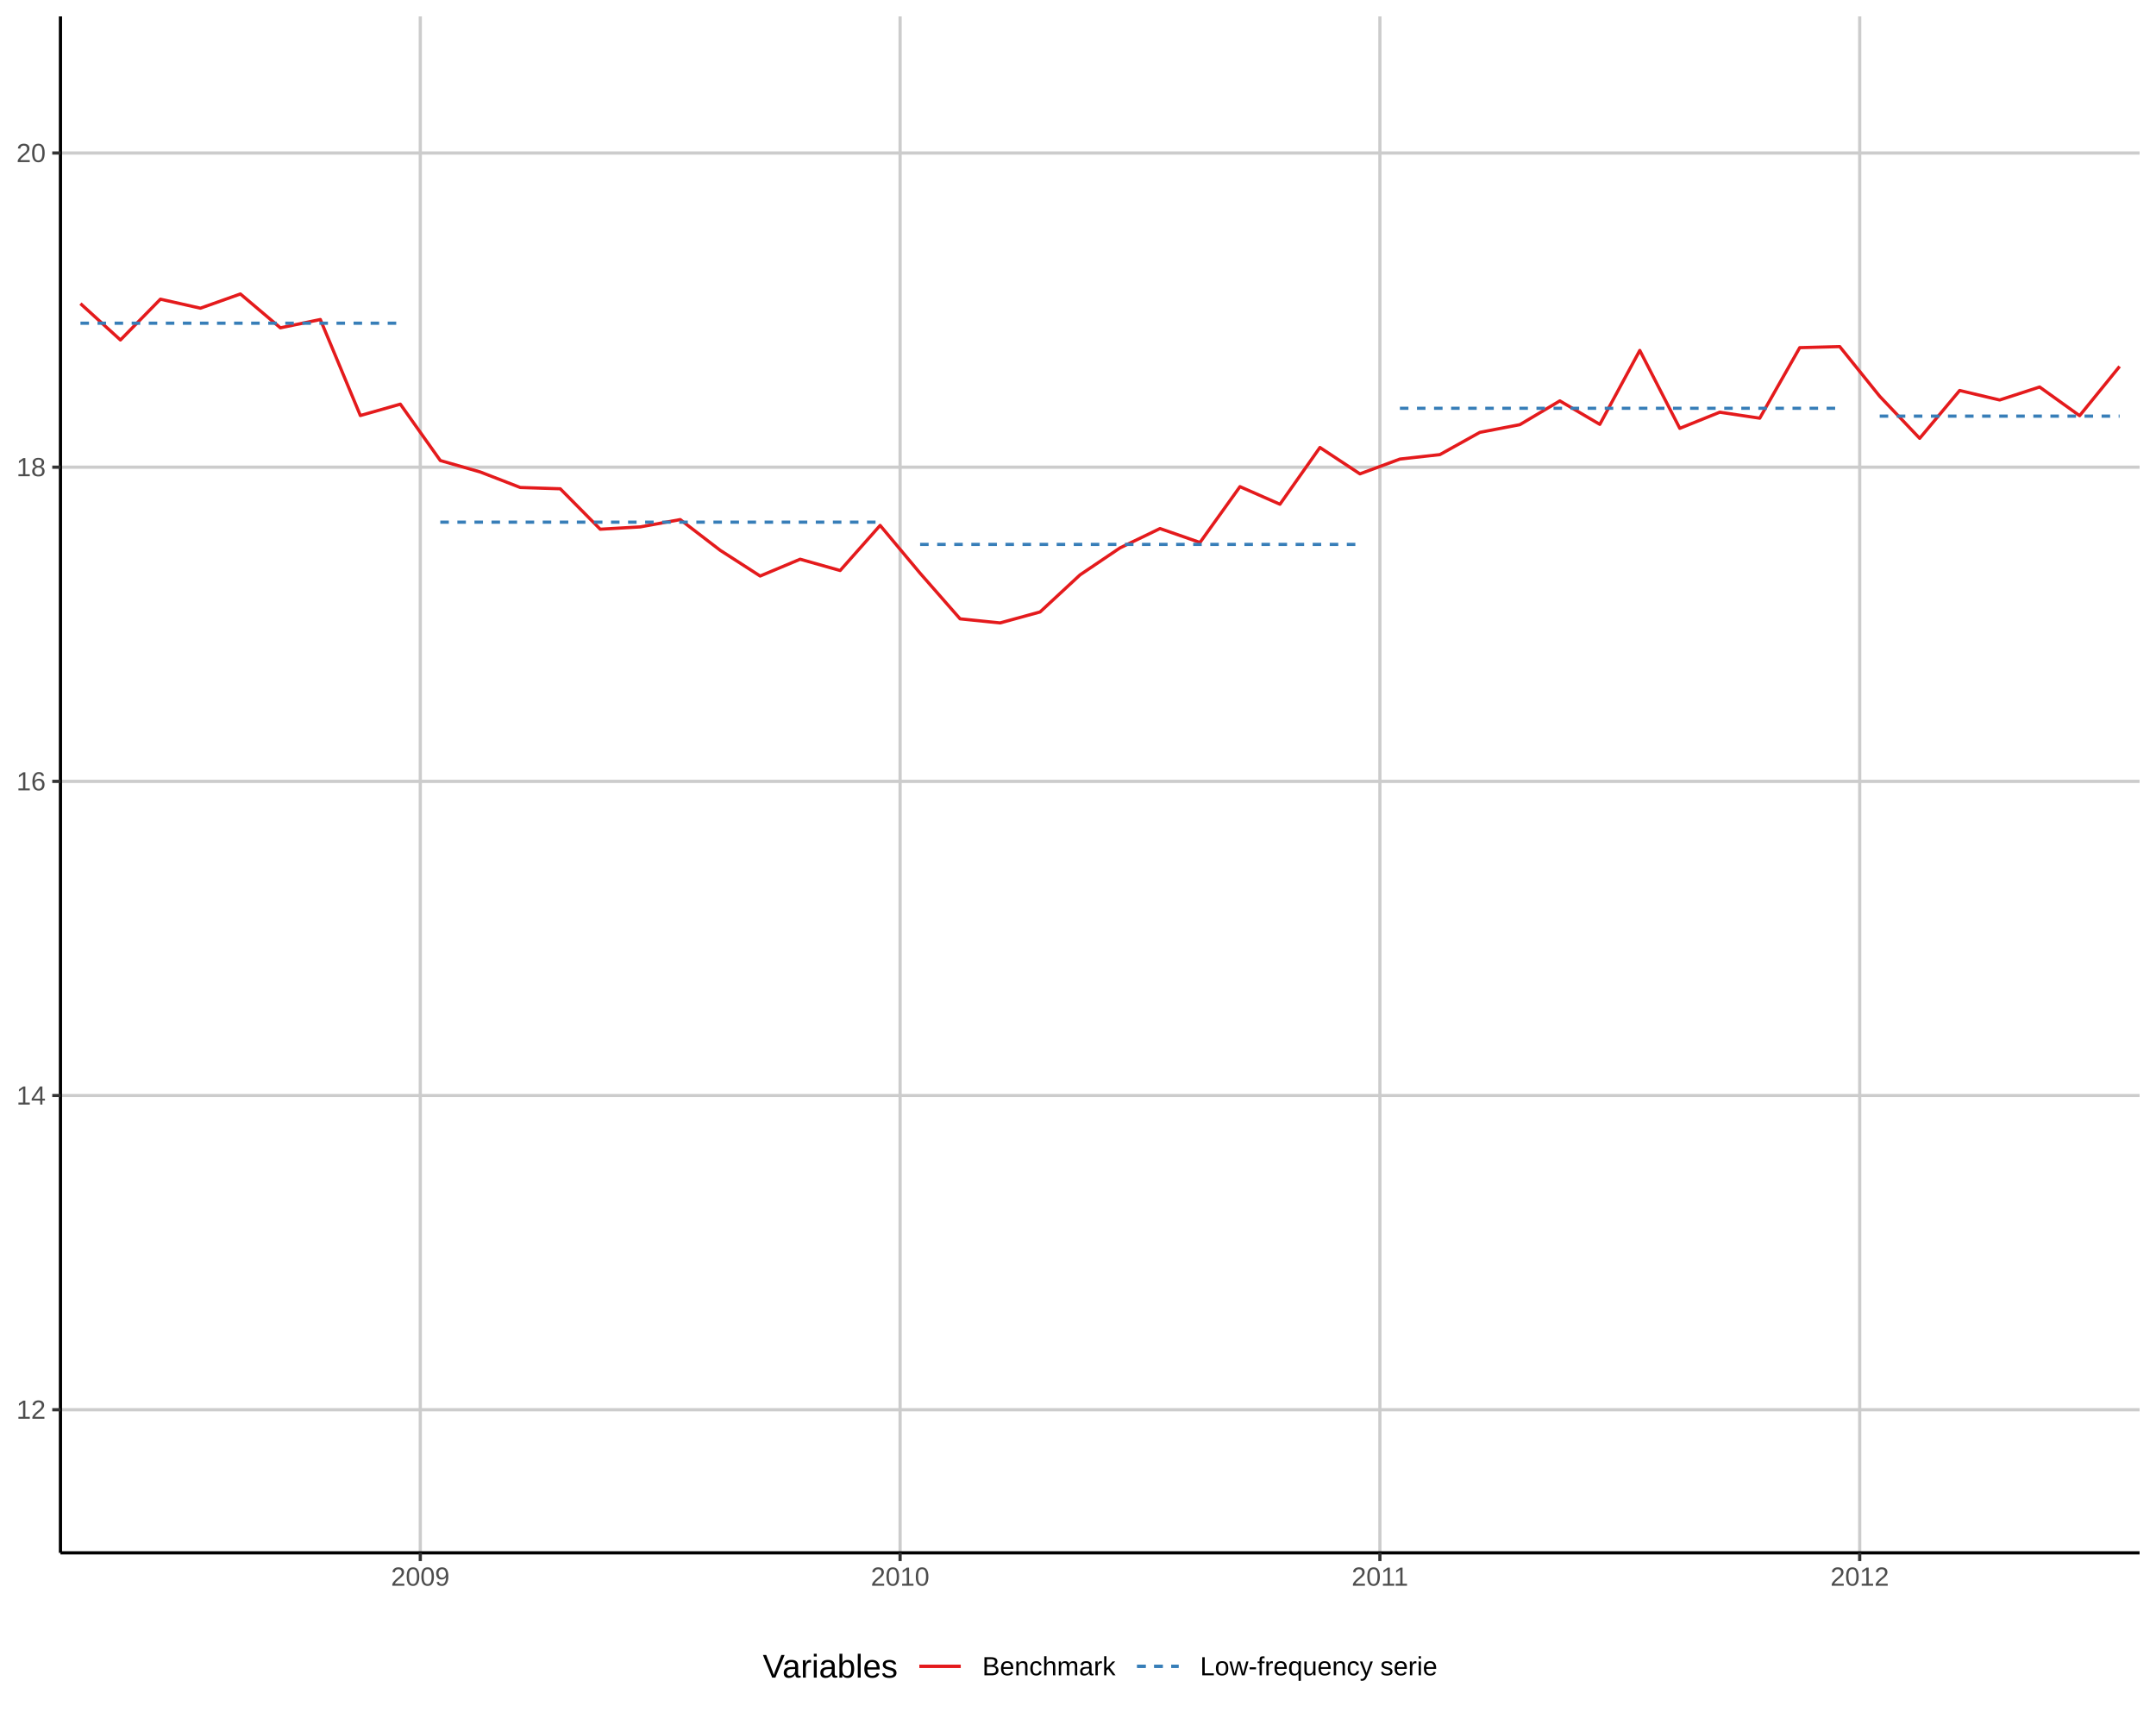
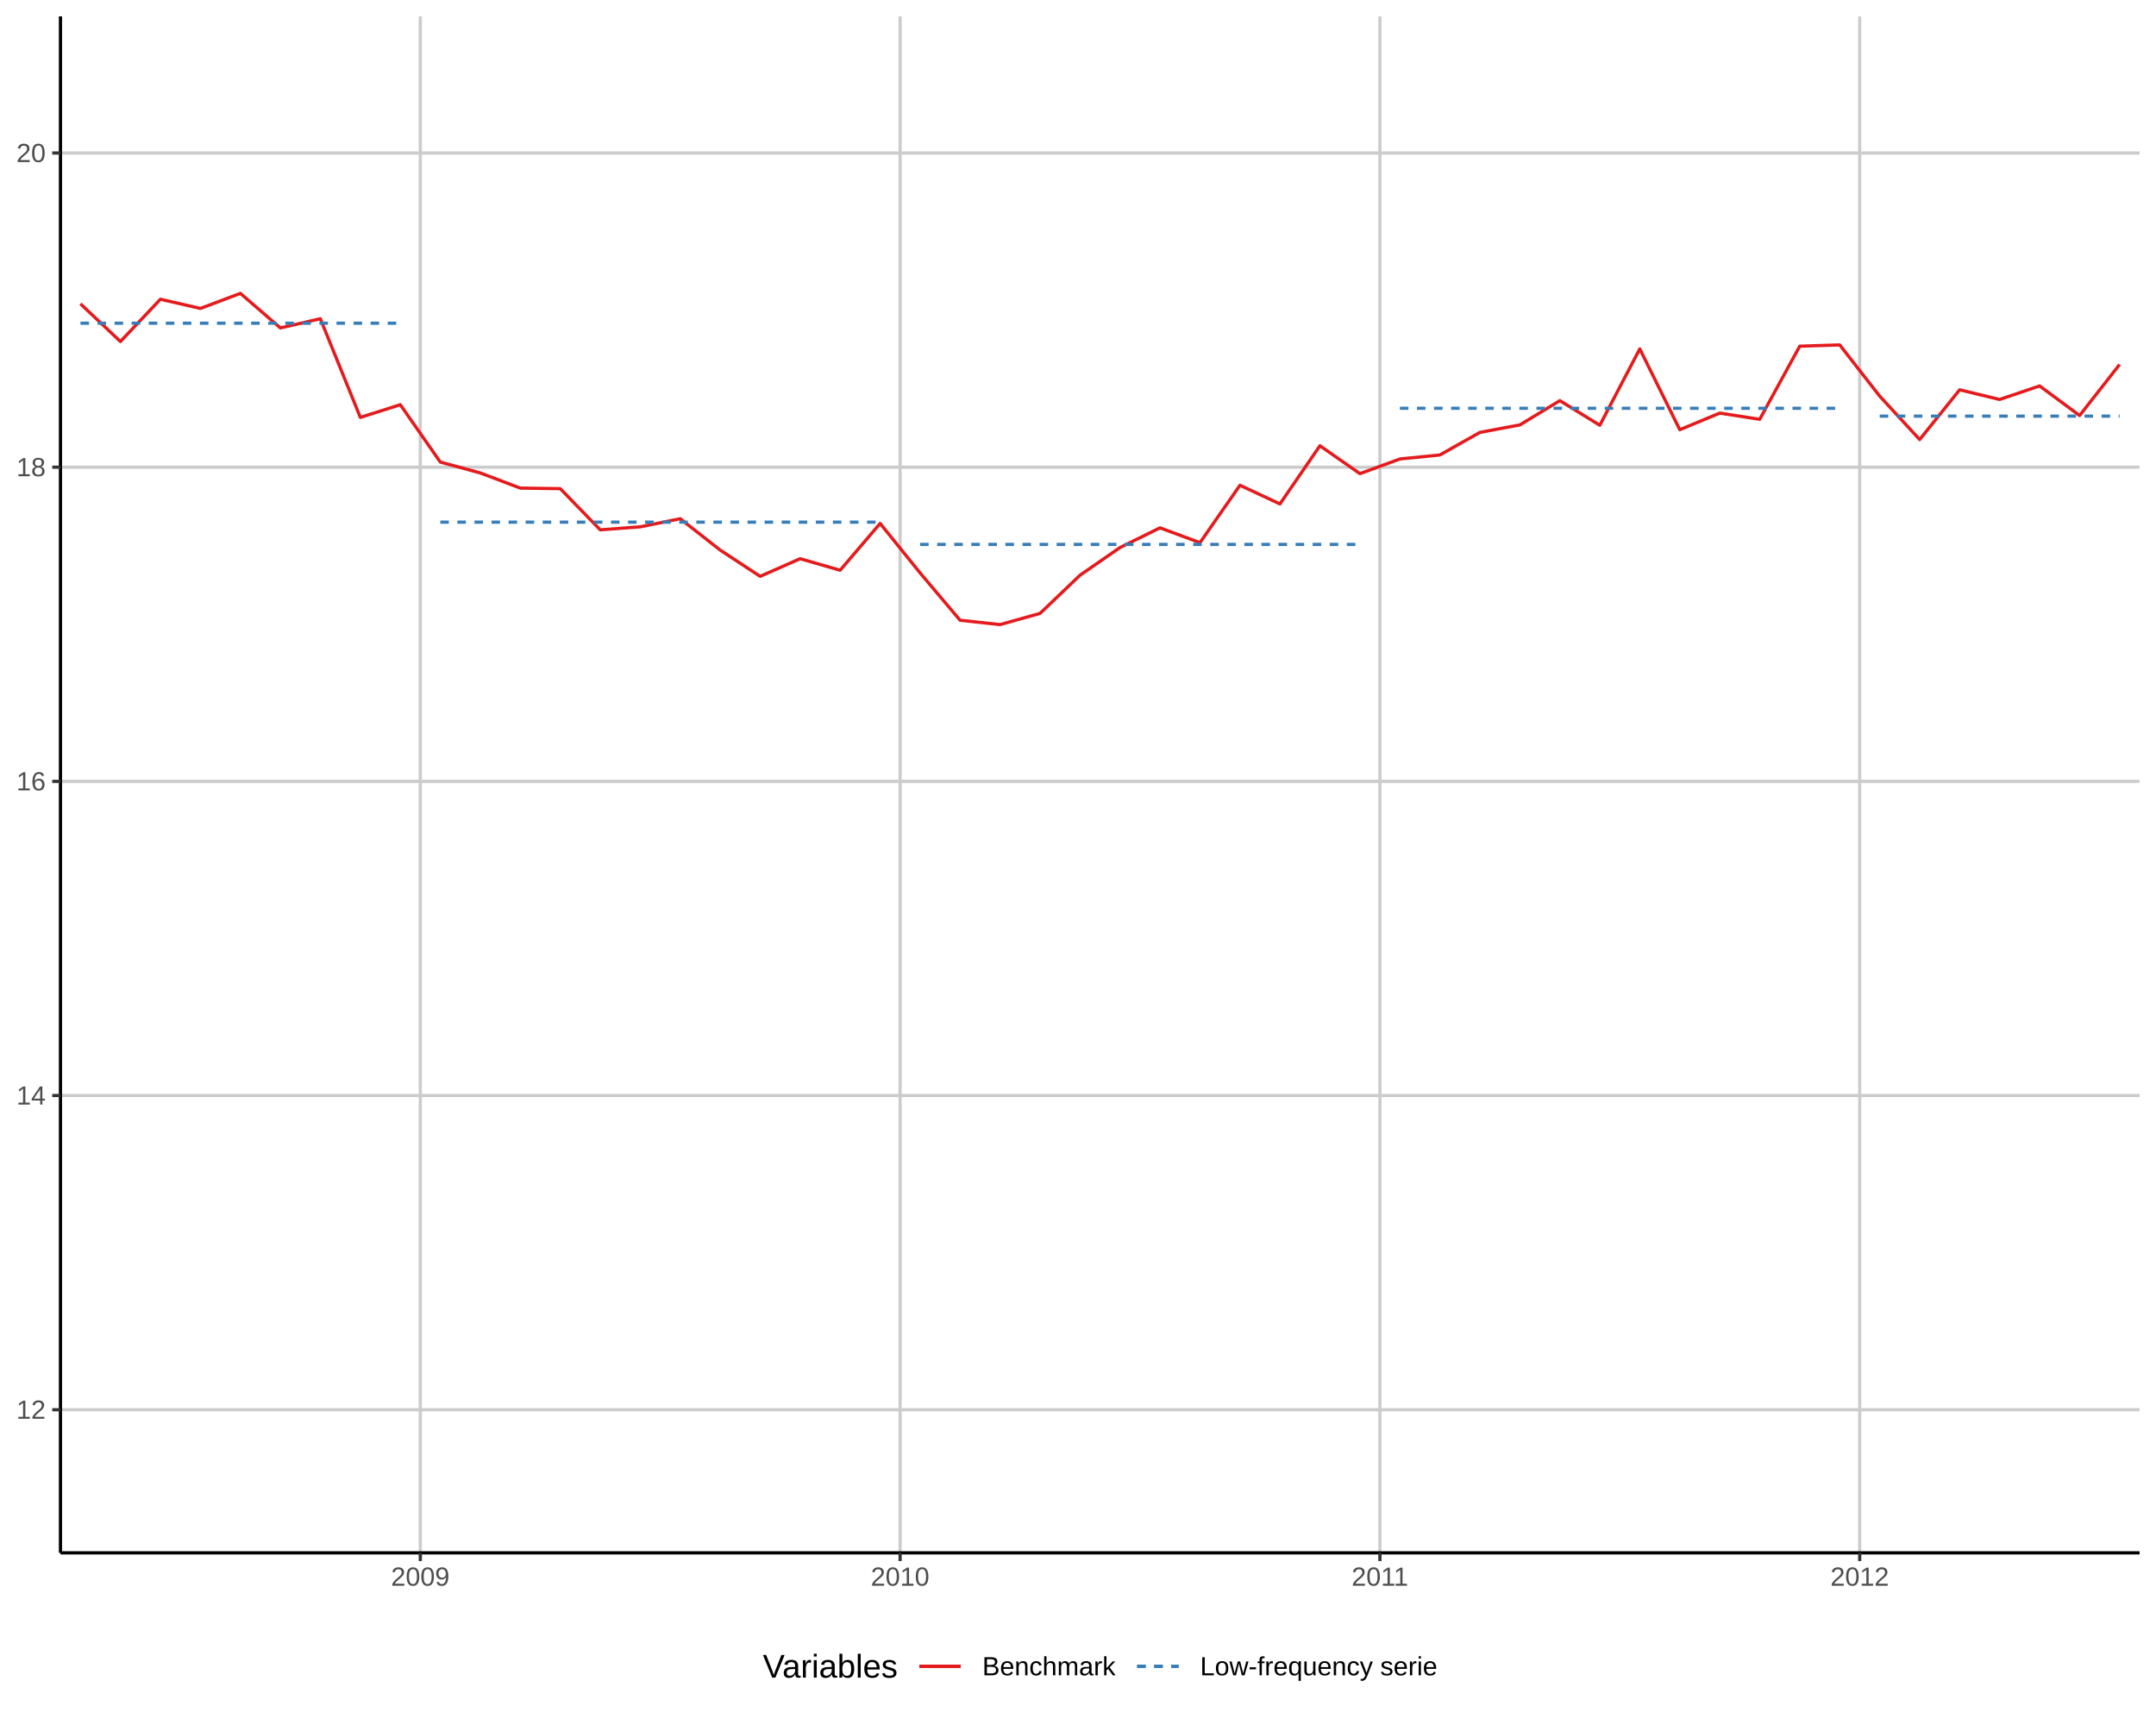
<svg xmlns="http://www.w3.org/2000/svg" viewBox="0 0 720.00 576.00">
  <defs>
    <style type="text/css">
    line, polyline, polygon, path, rect, circle {
      fill: none;
      stroke: #000000;
      stroke-linecap: round;
      stroke-linejoin: round;
      stroke-miterlimit: 10.00;
    }
  </style>
  </defs>
  <rect width="100%" height="100%" style="stroke: none; fill: #FFFFFF;" />
  <rect x="0.00" y="0.00" width="720.00" height="576.00" style="stroke-width: 1.07; stroke: #FFFFFF; fill: #FFFFFF;" />
  <defs>
    <clipPath id="cpMjAuMTl8NzE0LjUyfDUxOC41Mnw1LjQ4">
      <rect x="20.19" y="5.48" width="694.33" height="513.04" />
    </clipPath>
  </defs>
  <rect x="20.19" y="5.48" width="694.33" height="513.04" style="stroke-width: 1.07; stroke: none; fill: #FFFFFF;" clip-path="url(#cpMjAuMTl8NzE0LjUyfDUxOC41Mnw1LjQ4)" />
  <polyline points="20.19,470.72 714.52,470.72 " style="stroke-width: 1.07; stroke: #CCCCCC; stroke-linecap: butt;" clip-path="url(#cpMjAuMTl8NzE0LjUyfDUxOC41Mnw1LjQ4)" />
  <polyline points="20.19,365.81 714.52,365.81 " style="stroke-width: 1.07; stroke: #CCCCCC; stroke-linecap: butt;" clip-path="url(#cpMjAuMTl8NzE0LjUyfDUxOC41Mnw1LjQ4)" />
  <polyline points="20.19,260.91 714.52,260.91 " style="stroke-width: 1.07; stroke: #CCCCCC; stroke-linecap: butt;" clip-path="url(#cpMjAuMTl8NzE0LjUyfDUxOC41Mnw1LjQ4)" />
  <polyline points="20.19,156.00 714.52,156.00 " style="stroke-width: 1.07; stroke: #CCCCCC; stroke-linecap: butt;" clip-path="url(#cpMjAuMTl8NzE0LjUyfDUxOC41Mnw1LjQ4)" />
  <polyline points="20.19,51.09 714.52,51.09 " style="stroke-width: 1.07; stroke: #CCCCCC; stroke-linecap: butt;" clip-path="url(#cpMjAuMTl8NzE0LjUyfDUxOC41Mnw1LjQ4)" />
  <polyline points="140.36,518.52 140.36,5.48 " style="stroke-width: 1.07; stroke: #CCCCCC; stroke-linecap: butt;" clip-path="url(#cpMjAuMTl8NzE0LjUyfDUxOC41Mnw1LjQ4)" />
  <polyline points="300.59,518.52 300.59,5.48 " style="stroke-width: 1.07; stroke: #CCCCCC; stroke-linecap: butt;" clip-path="url(#cpMjAuMTl8NzE0LjUyfDUxOC41Mnw1LjQ4)" />
  <polyline points="460.82,518.52 460.82,5.48 " style="stroke-width: 1.07; stroke: #CCCCCC; stroke-linecap: butt;" clip-path="url(#cpMjAuMTl8NzE0LjUyfDUxOC41Mnw1LjQ4)" />
  <polyline points="621.05,518.52 621.05,5.48 " style="stroke-width: 1.07; stroke: #CCCCCC; stroke-linecap: butt;" clip-path="url(#cpMjAuMTl8NzE0LjUyfDUxOC41Mnw1LjQ4)" />
-   <polyline points="26.87,101.38 40.22,113.52 53.57,99.90 66.93,102.91 80.28,98.16 93.63,109.46 106.98,106.69 120.34,138.75 133.69,134.95 147.04,153.78 160.39,157.60 173.75,162.78 187.10,163.21 200.45,176.71 213.80,175.94 227.16,173.50 240.51,183.75 253.86,192.34 267.21,186.73 280.57,190.50 293.92,175.44 307.27,191.41 320.62,206.64 333.98,208.00 347.33,204.34 360.68,191.96 374.03,182.95 387.39,176.49 400.74,181.14 414.09,162.50 427.44,168.37 440.79,149.42 454.15,158.23 467.50,153.29 480.85,151.80 494.20,144.37 507.56,141.80 520.91,133.86 534.26,141.70 547.61,117.01 560.97,143.03 574.32,137.64 587.67,139.64 601.02,116.09 614.38,115.73 627.73,132.32 641.08,146.37 654.43,130.39 667.79,133.56 681.14,129.23 694.49,138.80 707.84,122.36 " style="stroke-width: 1.07; stroke: #E41A1C; stroke-linecap: butt;" clip-path="url(#cpMjAuMTl8NzE0LjUyfDUxOC41Mnw1LjQ4)" />
+   <polyline points="26.87,101.44 40.22,114.04 53.57,99.92 66.93,102.99 80.28,97.96 93.63,109.50 106.98,106.43 120.34,139.38 133.69,135.14 147.04,154.29 160.39,157.92 173.75,162.98 187.10,163.17 200.45,176.92 213.80,175.92 227.16,173.21 240.51,183.68 253.86,192.45 267.21,186.56 280.57,190.41 293.92,174.78 307.27,191.31 320.62,207.11 333.98,208.56 347.33,204.82 360.68,192.07 374.03,182.83 387.39,176.25 400.74,181.20 414.09,162.03 427.44,168.28 440.79,148.84 454.15,158.16 467.50,153.26 480.85,151.92 494.20,144.39 507.56,141.89 520.91,133.78 534.26,142.00 547.61,116.50 560.97,143.49 574.32,137.94 587.67,140.01 601.02,115.60 614.38,115.17 627.73,132.28 641.08,146.77 654.43,130.16 667.79,133.39 681.14,128.87 694.49,138.75 707.84,121.71 " style="stroke-width: 1.07; stroke: #E41A1C; stroke-linecap: butt;" clip-path="url(#cpMjAuMTl8NzE0LjUyfDUxOC41Mnw1LjQ4)" />
  <polyline points="26.87,107.92 40.22,107.92 53.57,107.92 66.93,107.92 80.28,107.92 93.63,107.92 106.98,107.92 120.34,107.92 133.69,107.92 " style="stroke-width: 1.07; stroke: #377EB8; stroke-dasharray: 2.85,2.85; stroke-linecap: butt;" clip-path="url(#cpMjAuMTl8NzE0LjUyfDUxOC41Mnw1LjQ4)" />
  <polyline points="147.04,174.36 160.39,174.36 173.75,174.36 187.10,174.36 200.45,174.36 213.80,174.36 227.16,174.36 240.51,174.36 253.86,174.36 267.21,174.36 280.57,174.36 293.92,174.36 " style="stroke-width: 1.07; stroke: #377EB8; stroke-dasharray: 2.85,2.85; stroke-linecap: butt;" clip-path="url(#cpMjAuMTl8NzE0LjUyfDUxOC41Mnw1LjQ4)" />
  <polyline points="307.27,181.79 320.62,181.79 333.98,181.79 347.33,181.79 360.68,181.79 374.03,181.79 387.39,181.79 400.74,181.79 414.09,181.79 427.44,181.79 440.79,181.79 454.15,181.79 " style="stroke-width: 1.07; stroke: #377EB8; stroke-dasharray: 2.85,2.85; stroke-linecap: butt;" clip-path="url(#cpMjAuMTl8NzE0LjUyfDUxOC41Mnw1LjQ4)" />
  <polyline points="467.50,136.33 480.85,136.33 494.20,136.33 507.56,136.33 520.91,136.33 534.26,136.33 547.61,136.33 560.97,136.33 574.32,136.33 587.67,136.33 601.02,136.33 614.38,136.33 " style="stroke-width: 1.07; stroke: #377EB8; stroke-dasharray: 2.85,2.85; stroke-linecap: butt;" clip-path="url(#cpMjAuMTl8NzE0LjUyfDUxOC41Mnw1LjQ4)" />
  <polyline points="627.73,138.95 641.08,138.95 654.43,138.95 667.79,138.95 681.14,138.95 694.49,138.95 707.84,138.95 " style="stroke-width: 1.07; stroke: #377EB8; stroke-dasharray: 2.85,2.85; stroke-linecap: butt;" clip-path="url(#cpMjAuMTl8NzE0LjUyfDUxOC41Mnw1LjQ4)" />
  <defs>
    <clipPath id="cpMC4wMHw3MjAuMDB8NTc2LjAwfDAuMDA=">
      <rect x="0.00" y="0.00" width="720.00" height="576.00" />
    </clipPath>
  </defs>
  <polyline points="20.19,518.52 20.19,5.48 " style="stroke-width: 1.07; stroke-linecap: butt;" clip-path="url(#cpMC4wMHw3MjAuMDB8NTc2LjAwfDAuMDA=)" />
  <g clip-path="url(#cpMC4wMHw3MjAuMDB8NTc2LjAwfDAuMDA=)">
    <text x="5.48" y="473.74" style="font-size: 8.80px; fill: #4D4D4D; font-family: Liberation Sans;" textLength="9.78px" lengthAdjust="spacingAndGlyphs">12</text>
  </g>
  <g clip-path="url(#cpMC4wMHw3MjAuMDB8NTc2LjAwfDAuMDA=)">
    <text x="5.48" y="368.84" style="font-size: 8.80px; fill: #4D4D4D; font-family: Liberation Sans;" textLength="9.78px" lengthAdjust="spacingAndGlyphs">14</text>
  </g>
  <g clip-path="url(#cpMC4wMHw3MjAuMDB8NTc2LjAwfDAuMDA=)">
    <text x="5.48" y="263.93" style="font-size: 8.80px; fill: #4D4D4D; font-family: Liberation Sans;" textLength="9.78px" lengthAdjust="spacingAndGlyphs">16</text>
  </g>
  <g clip-path="url(#cpMC4wMHw3MjAuMDB8NTc2LjAwfDAuMDA=)">
    <text x="5.48" y="159.02" style="font-size: 8.80px; fill: #4D4D4D; font-family: Liberation Sans;" textLength="9.78px" lengthAdjust="spacingAndGlyphs">18</text>
  </g>
  <g clip-path="url(#cpMC4wMHw3MjAuMDB8NTc2LjAwfDAuMDA=)">
    <text x="5.48" y="54.12" style="font-size: 8.80px; fill: #4D4D4D; font-family: Liberation Sans;" textLength="9.78px" lengthAdjust="spacingAndGlyphs">20</text>
  </g>
  <polyline points="17.45,470.72 20.19,470.72 " style="stroke-width: 1.07; stroke: #333333; stroke-linecap: butt;" clip-path="url(#cpMC4wMHw3MjAuMDB8NTc2LjAwfDAuMDA=)" />
  <polyline points="17.45,365.81 20.19,365.81 " style="stroke-width: 1.07; stroke: #333333; stroke-linecap: butt;" clip-path="url(#cpMC4wMHw3MjAuMDB8NTc2LjAwfDAuMDA=)" />
  <polyline points="17.45,260.91 20.19,260.91 " style="stroke-width: 1.07; stroke: #333333; stroke-linecap: butt;" clip-path="url(#cpMC4wMHw3MjAuMDB8NTc2LjAwfDAuMDA=)" />
  <polyline points="17.45,156.00 20.19,156.00 " style="stroke-width: 1.07; stroke: #333333; stroke-linecap: butt;" clip-path="url(#cpMC4wMHw3MjAuMDB8NTc2LjAwfDAuMDA=)" />
  <polyline points="17.45,51.09 20.19,51.09 " style="stroke-width: 1.07; stroke: #333333; stroke-linecap: butt;" clip-path="url(#cpMC4wMHw3MjAuMDB8NTc2LjAwfDAuMDA=)" />
  <polyline points="20.19,518.52 714.52,518.52 " style="stroke-width: 1.07; stroke-linecap: butt;" clip-path="url(#cpMC4wMHw3MjAuMDB8NTc2LjAwfDAuMDA=)" />
  <polyline points="140.36,521.26 140.36,518.52 " style="stroke-width: 1.07; stroke: #333333; stroke-linecap: butt;" clip-path="url(#cpMC4wMHw3MjAuMDB8NTc2LjAwfDAuMDA=)" />
  <polyline points="300.59,521.26 300.59,518.52 " style="stroke-width: 1.07; stroke: #333333; stroke-linecap: butt;" clip-path="url(#cpMC4wMHw3MjAuMDB8NTc2LjAwfDAuMDA=)" />
  <polyline points="460.82,521.26 460.82,518.52 " style="stroke-width: 1.07; stroke: #333333; stroke-linecap: butt;" clip-path="url(#cpMC4wMHw3MjAuMDB8NTc2LjAwfDAuMDA=)" />
  <polyline points="621.05,521.26 621.05,518.52 " style="stroke-width: 1.07; stroke: #333333; stroke-linecap: butt;" clip-path="url(#cpMC4wMHw3MjAuMDB8NTc2LjAwfDAuMDA=)" />
  <g clip-path="url(#cpMC4wMHw3MjAuMDB8NTc2LjAwfDAuMDA=)">
    <text x="130.58" y="529.49" style="font-size: 8.80px; fill: #4D4D4D; font-family: Liberation Sans;" textLength="19.56px" lengthAdjust="spacingAndGlyphs">2009</text>
  </g>
  <g clip-path="url(#cpMC4wMHw3MjAuMDB8NTc2LjAwfDAuMDA=)">
    <text x="290.81" y="529.49" style="font-size: 8.80px; fill: #4D4D4D; font-family: Liberation Sans;" textLength="19.56px" lengthAdjust="spacingAndGlyphs">2010</text>
  </g>
  <g clip-path="url(#cpMC4wMHw3MjAuMDB8NTc2LjAwfDAuMDA=)">
    <text x="451.37" y="529.49" style="font-size: 8.80px; fill: #4D4D4D; font-family: Liberation Sans;" textLength="18.91px" lengthAdjust="spacingAndGlyphs">2011</text>
  </g>
  <g clip-path="url(#cpMC4wMHw3MjAuMDB8NTc2LjAwfDAuMDA=)">
    <text x="611.27" y="529.49" style="font-size: 8.80px; fill: #4D4D4D; font-family: Liberation Sans;" textLength="19.56px" lengthAdjust="spacingAndGlyphs">2012</text>
  </g>
  <rect x="249.26" y="542.28" width="236.19" height="28.24" style="stroke-width: 1.07; stroke: none; fill: #FFFFFF;" clip-path="url(#cpMC4wMHw3MjAuMDB8NTc2LjAwfDAuMDA=)" />
  <g clip-path="url(#cpMC4wMHw3MjAuMDB8NTc2LjAwfDAuMDA=)">
    <text x="254.74" y="560.18" style="font-size: 11.00px; font-family: Liberation Sans;" textLength="45.06px" lengthAdjust="spacingAndGlyphs">Variables</text>
  </g>
  <line x1="307.01" y1="556.40" x2="320.84" y2="556.40" style="stroke-width: 1.07; stroke: #E41A1C; stroke-linecap: butt;" clip-path="url(#cpMC4wMHw3MjAuMDB8NTc2LjAwfDAuMDA=)" />
  <line x1="307.01" y1="556.40" x2="320.84" y2="556.40" style="stroke-width: 1.07; stroke: #E41A1C; stroke-linecap: butt;" clip-path="url(#cpMC4wMHw3MjAuMDB8NTc2LjAwfDAuMDA=)" />
  <line x1="379.75" y1="556.40" x2="393.58" y2="556.40" style="stroke-width: 1.07; stroke: #377EB8; stroke-dasharray: 2.85,2.85; stroke-linecap: butt;" clip-path="url(#cpMC4wMHw3MjAuMDB8NTc2LjAwfDAuMDA=)" />
  <line x1="379.75" y1="556.40" x2="393.58" y2="556.40" style="stroke-width: 1.07; stroke: #377EB8; stroke-dasharray: 2.85,2.85; stroke-linecap: butt;" clip-path="url(#cpMC4wMHw3MjAuMDB8NTc2LjAwfDAuMDA=)" />
  <g clip-path="url(#cpMC4wMHw3MjAuMDB8NTc2LjAwfDAuMDA=)">
    <text x="328.04" y="559.42" style="font-size: 8.80px; font-family: Liberation Sans;" textLength="44.50px" lengthAdjust="spacingAndGlyphs">Benchmark</text>
  </g>
  <g clip-path="url(#cpMC4wMHw3MjAuMDB8NTc2LjAwfDAuMDA=)">
    <text x="400.78" y="559.42" style="font-size: 8.80px; font-family: Liberation Sans;" textLength="79.19px" lengthAdjust="spacingAndGlyphs">Low-frequency serie</text>
  </g>
</svg>
